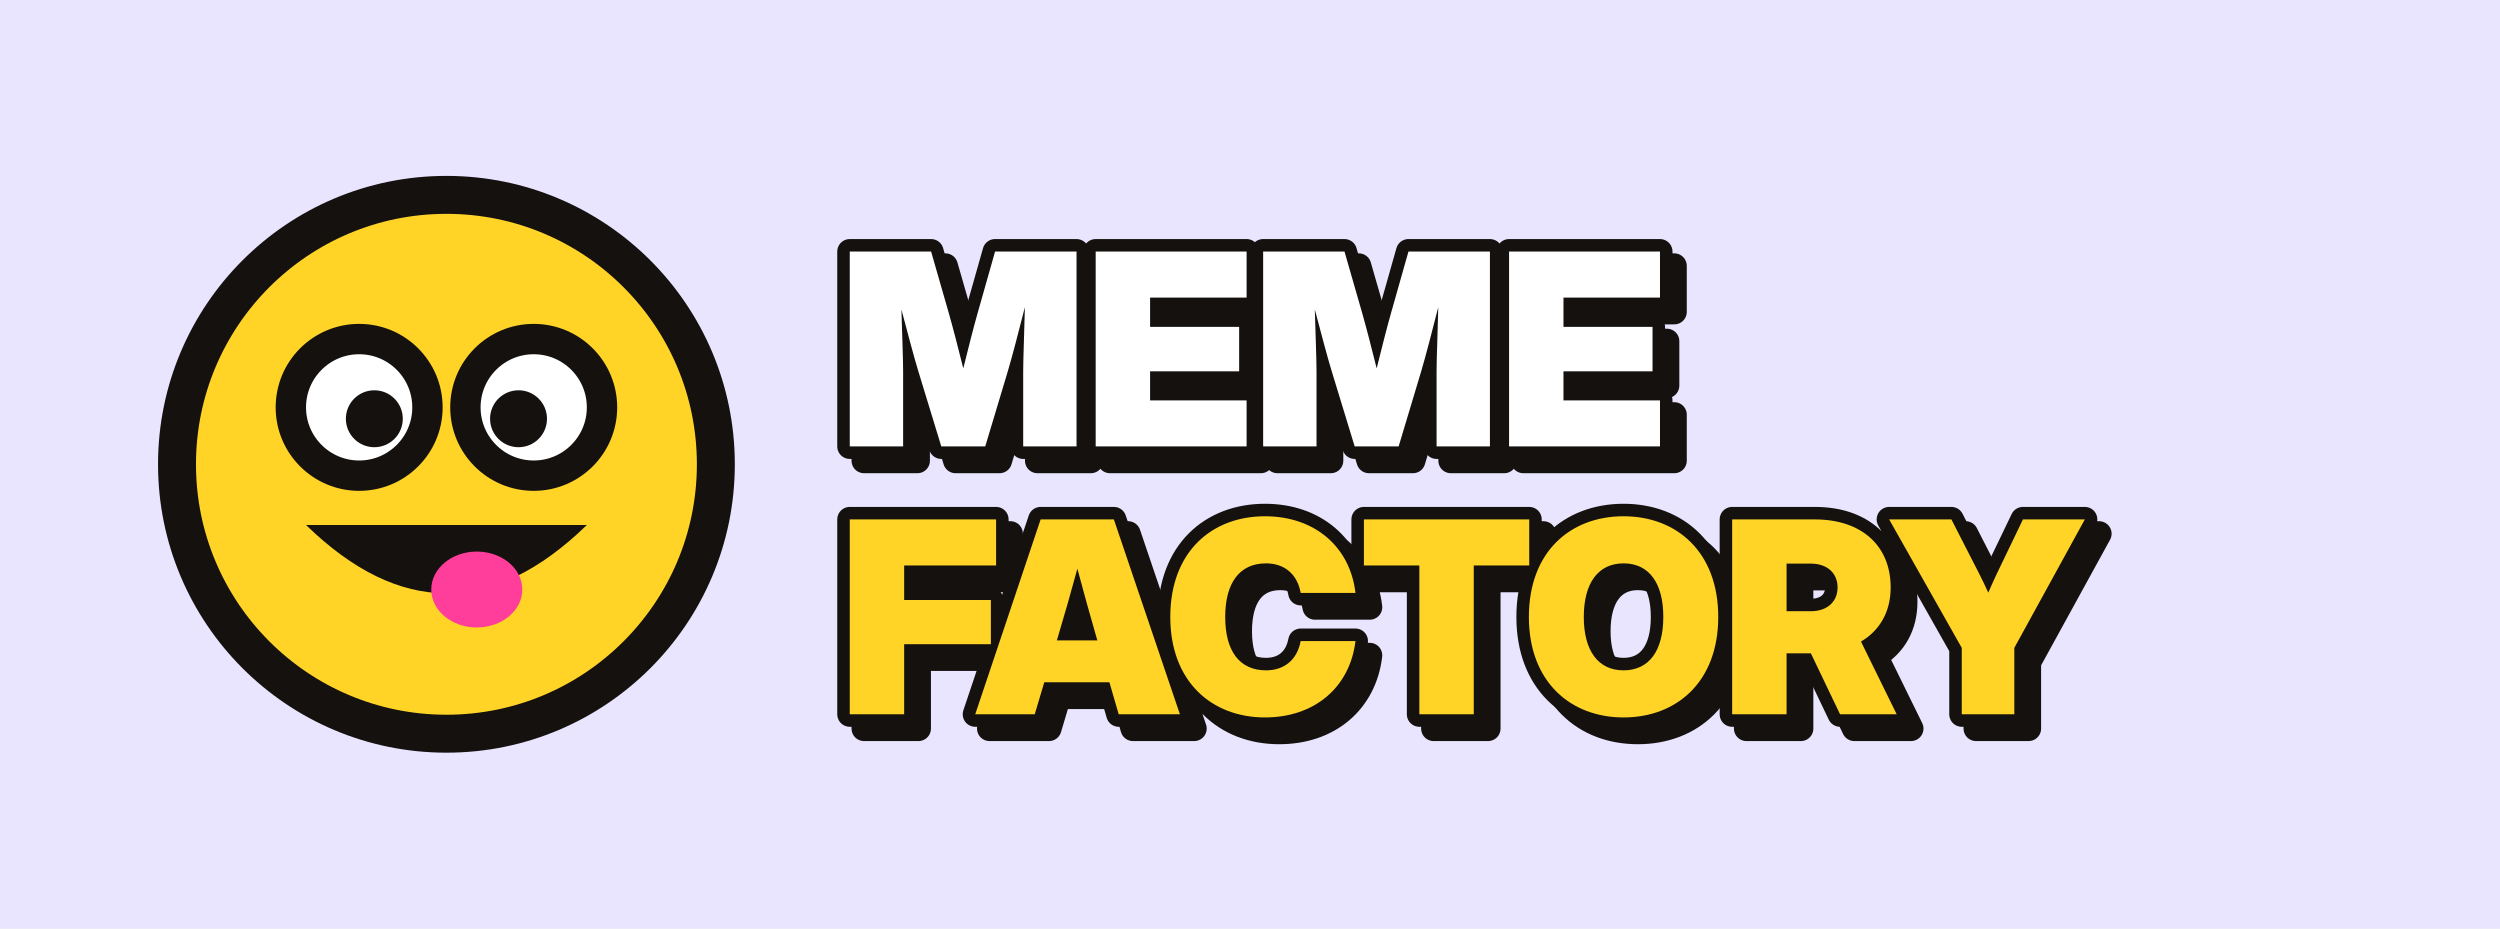
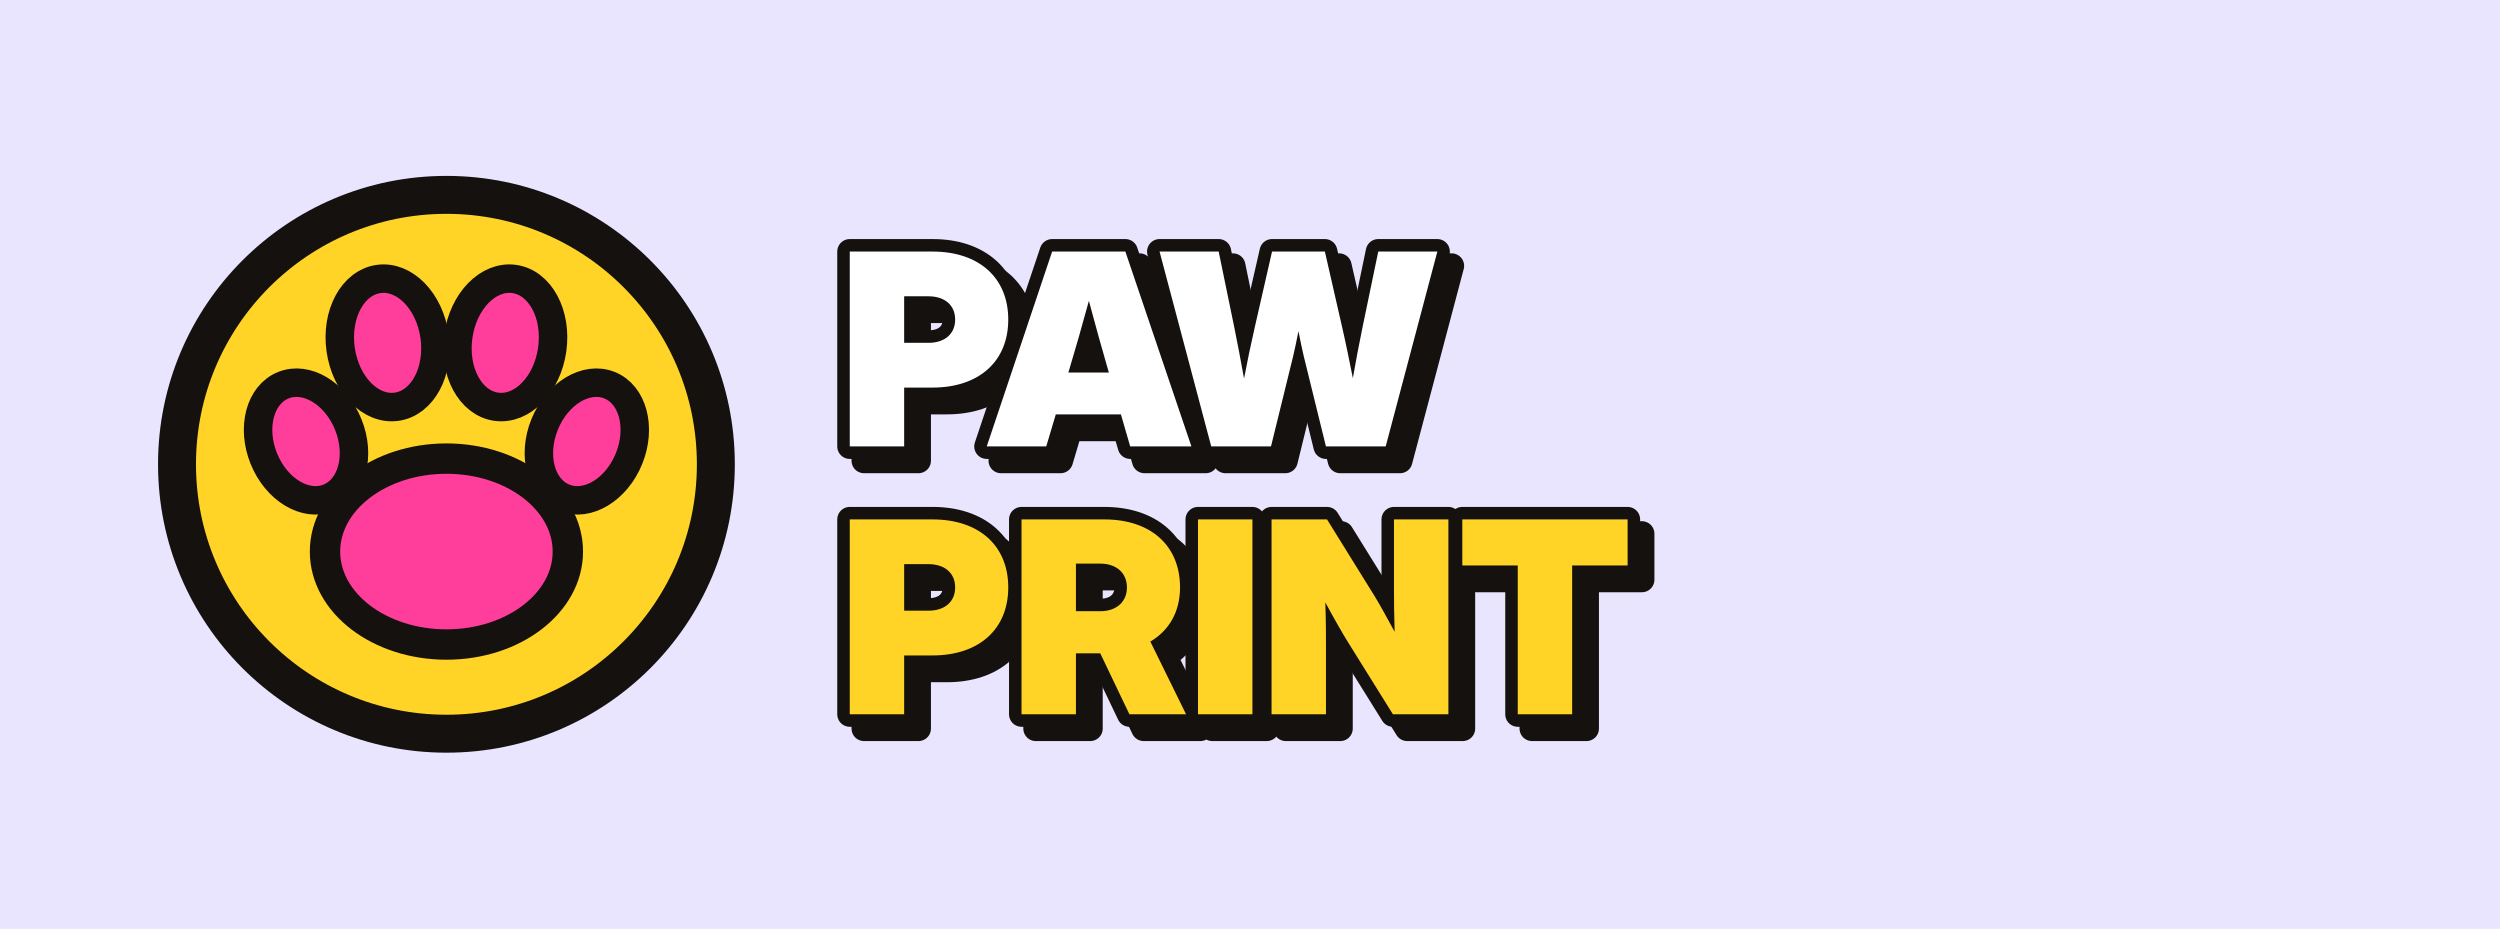
<svg xmlns="http://www.w3.org/2000/svg" viewBox="0 0 1400 520" width="1400" height="520">
  <defs />
  <rect width="1400" height="520" fill="#e9e5ff" />
  <g transform="translate(250 260) rotate(0) scale(10.625) translate(-16 -16)">
    <circle cx="16" cy="16" r="14.2" fill="#ffd426" stroke="#14110f" stroke-width="2" />
-     <circle cx="11.4" cy="13" r="3.6" fill="#fff" stroke="#14110f" stroke-width="1.6" />
-     <circle cx="20.6" cy="13" r="3.6" fill="#fff" stroke="#14110f" stroke-width="1.6" />
-     <circle cx="12.2" cy="13.6" r="1.5" fill="#14110f" />
-     <circle cx="19.8" cy="13.6" r="1.5" fill="#14110f" />
-     <path d="M8.6 19.2Q16 26.4 23.4 19.2Z" fill="#14110f" />
-     <ellipse cx="17.6" cy="22.6" rx="2.4" ry="2" fill="#ff3d9a" />
+     <ellipse cx="16" cy="20.6" rx="6.4" ry="4.9" fill="#ff3d9a" stroke="#14110f" stroke-width="1.6" />
+     <ellipse cx="8.6" cy="14.8" rx="2.4" ry="3.2" transform="rotate(-22 8.6 14.8)" fill="#ff3d9a" stroke="#14110f" stroke-width="1.5" />
+     <ellipse cx="12.9" cy="9.6" rx="2.5" ry="3.4" transform="rotate(-8 12.9 9.6)" fill="#ff3d9a" stroke="#14110f" stroke-width="1.5" />
+     <ellipse cx="19.1" cy="9.6" rx="2.5" ry="3.4" transform="rotate(8 19.1 9.6)" fill="#ff3d9a" stroke="#14110f" stroke-width="1.5" />
+     <ellipse cx="23.4" cy="14.8" rx="2.4" ry="3.2" transform="rotate(22 23.4 14.8)" fill="#ff3d9a" stroke="#14110f" stroke-width="1.5" />
  </g>
  <g transform="rotate(0 470 250)">
-     <text x="478" y="258" font-family="Inter Display, Inter, sans-serif" font-weight="900" font-size="150" text-anchor="start" letter-spacing="-1" fill="#14110f" stroke="#14110f" stroke-width="14" stroke-linejoin="round">MEME</text>
-     <text x="470" y="250" font-family="Inter Display, Inter, sans-serif" font-weight="900" font-size="150" text-anchor="start" letter-spacing="-1" fill="#14110f" stroke="#14110f" stroke-width="14" stroke-linejoin="round">MEME</text>
-     <text x="470" y="250" font-family="Inter Display, Inter, sans-serif" font-weight="900" font-size="150" text-anchor="start" letter-spacing="-1" fill="#fff">MEME</text>
+     <text x="478" y="258" font-family="Inter Display, Inter, sans-serif" font-weight="900" font-size="150" text-anchor="start" letter-spacing="-1" fill="#14110f" stroke="#14110f" stroke-width="14" stroke-linejoin="round">PAW</text>
+     <text x="470" y="250" font-family="Inter Display, Inter, sans-serif" font-weight="900" font-size="150" text-anchor="start" letter-spacing="-1" fill="#14110f" stroke="#14110f" stroke-width="14" stroke-linejoin="round">PAW</text>
+     <text x="470" y="250" font-family="Inter Display, Inter, sans-serif" font-weight="900" font-size="150" text-anchor="start" letter-spacing="-1" fill="#fff">PAW</text>
  </g>
  <g transform="rotate(0 470 400)">
-     <text x="478" y="408" font-family="Inter Display, Inter, sans-serif" font-weight="900" font-size="150" text-anchor="start" letter-spacing="-1" fill="#14110f" stroke="#14110f" stroke-width="14" stroke-linejoin="round">FACTORY</text>
-     <text x="470" y="400" font-family="Inter Display, Inter, sans-serif" font-weight="900" font-size="150" text-anchor="start" letter-spacing="-1" fill="#14110f" stroke="#14110f" stroke-width="14" stroke-linejoin="round">FACTORY</text>
-     <text x="470" y="400" font-family="Inter Display, Inter, sans-serif" font-weight="900" font-size="150" text-anchor="start" letter-spacing="-1" fill="#ffd426">FACTORY</text>
+     <text x="478" y="408" font-family="Inter Display, Inter, sans-serif" font-weight="900" font-size="150" text-anchor="start" letter-spacing="-1" fill="#14110f" stroke="#14110f" stroke-width="14" stroke-linejoin="round">PRINT</text>
+     <text x="470" y="400" font-family="Inter Display, Inter, sans-serif" font-weight="900" font-size="150" text-anchor="start" letter-spacing="-1" fill="#14110f" stroke="#14110f" stroke-width="14" stroke-linejoin="round">PRINT</text>
+     <text x="470" y="400" font-family="Inter Display, Inter, sans-serif" font-weight="900" font-size="150" text-anchor="start" letter-spacing="-1" fill="#ffd426">PRINT</text>
  </g>
</svg>
